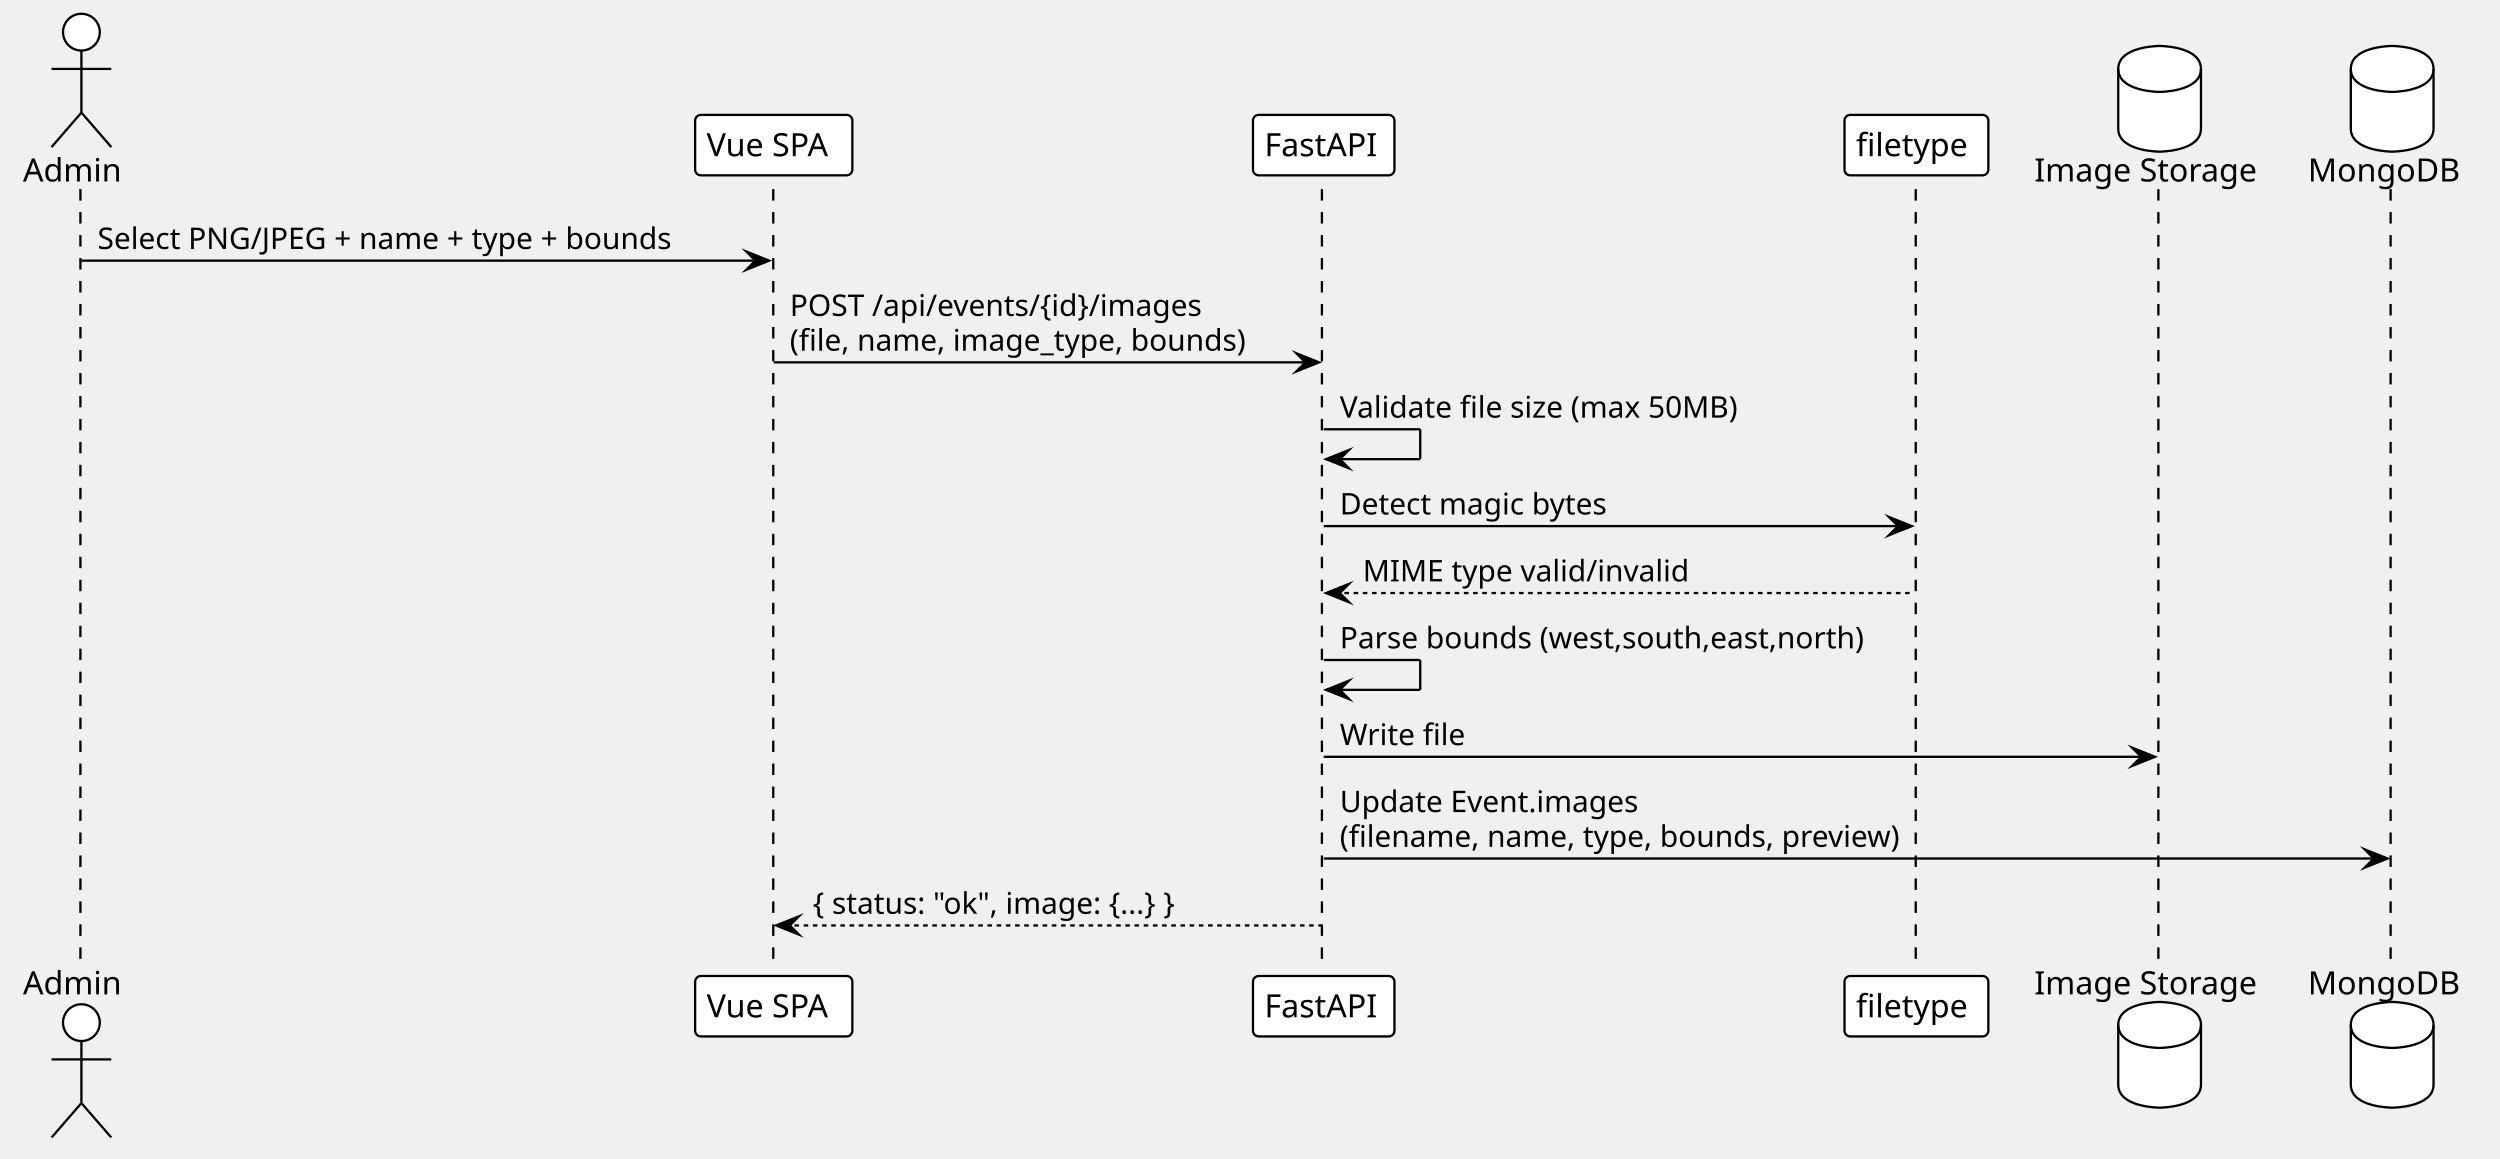
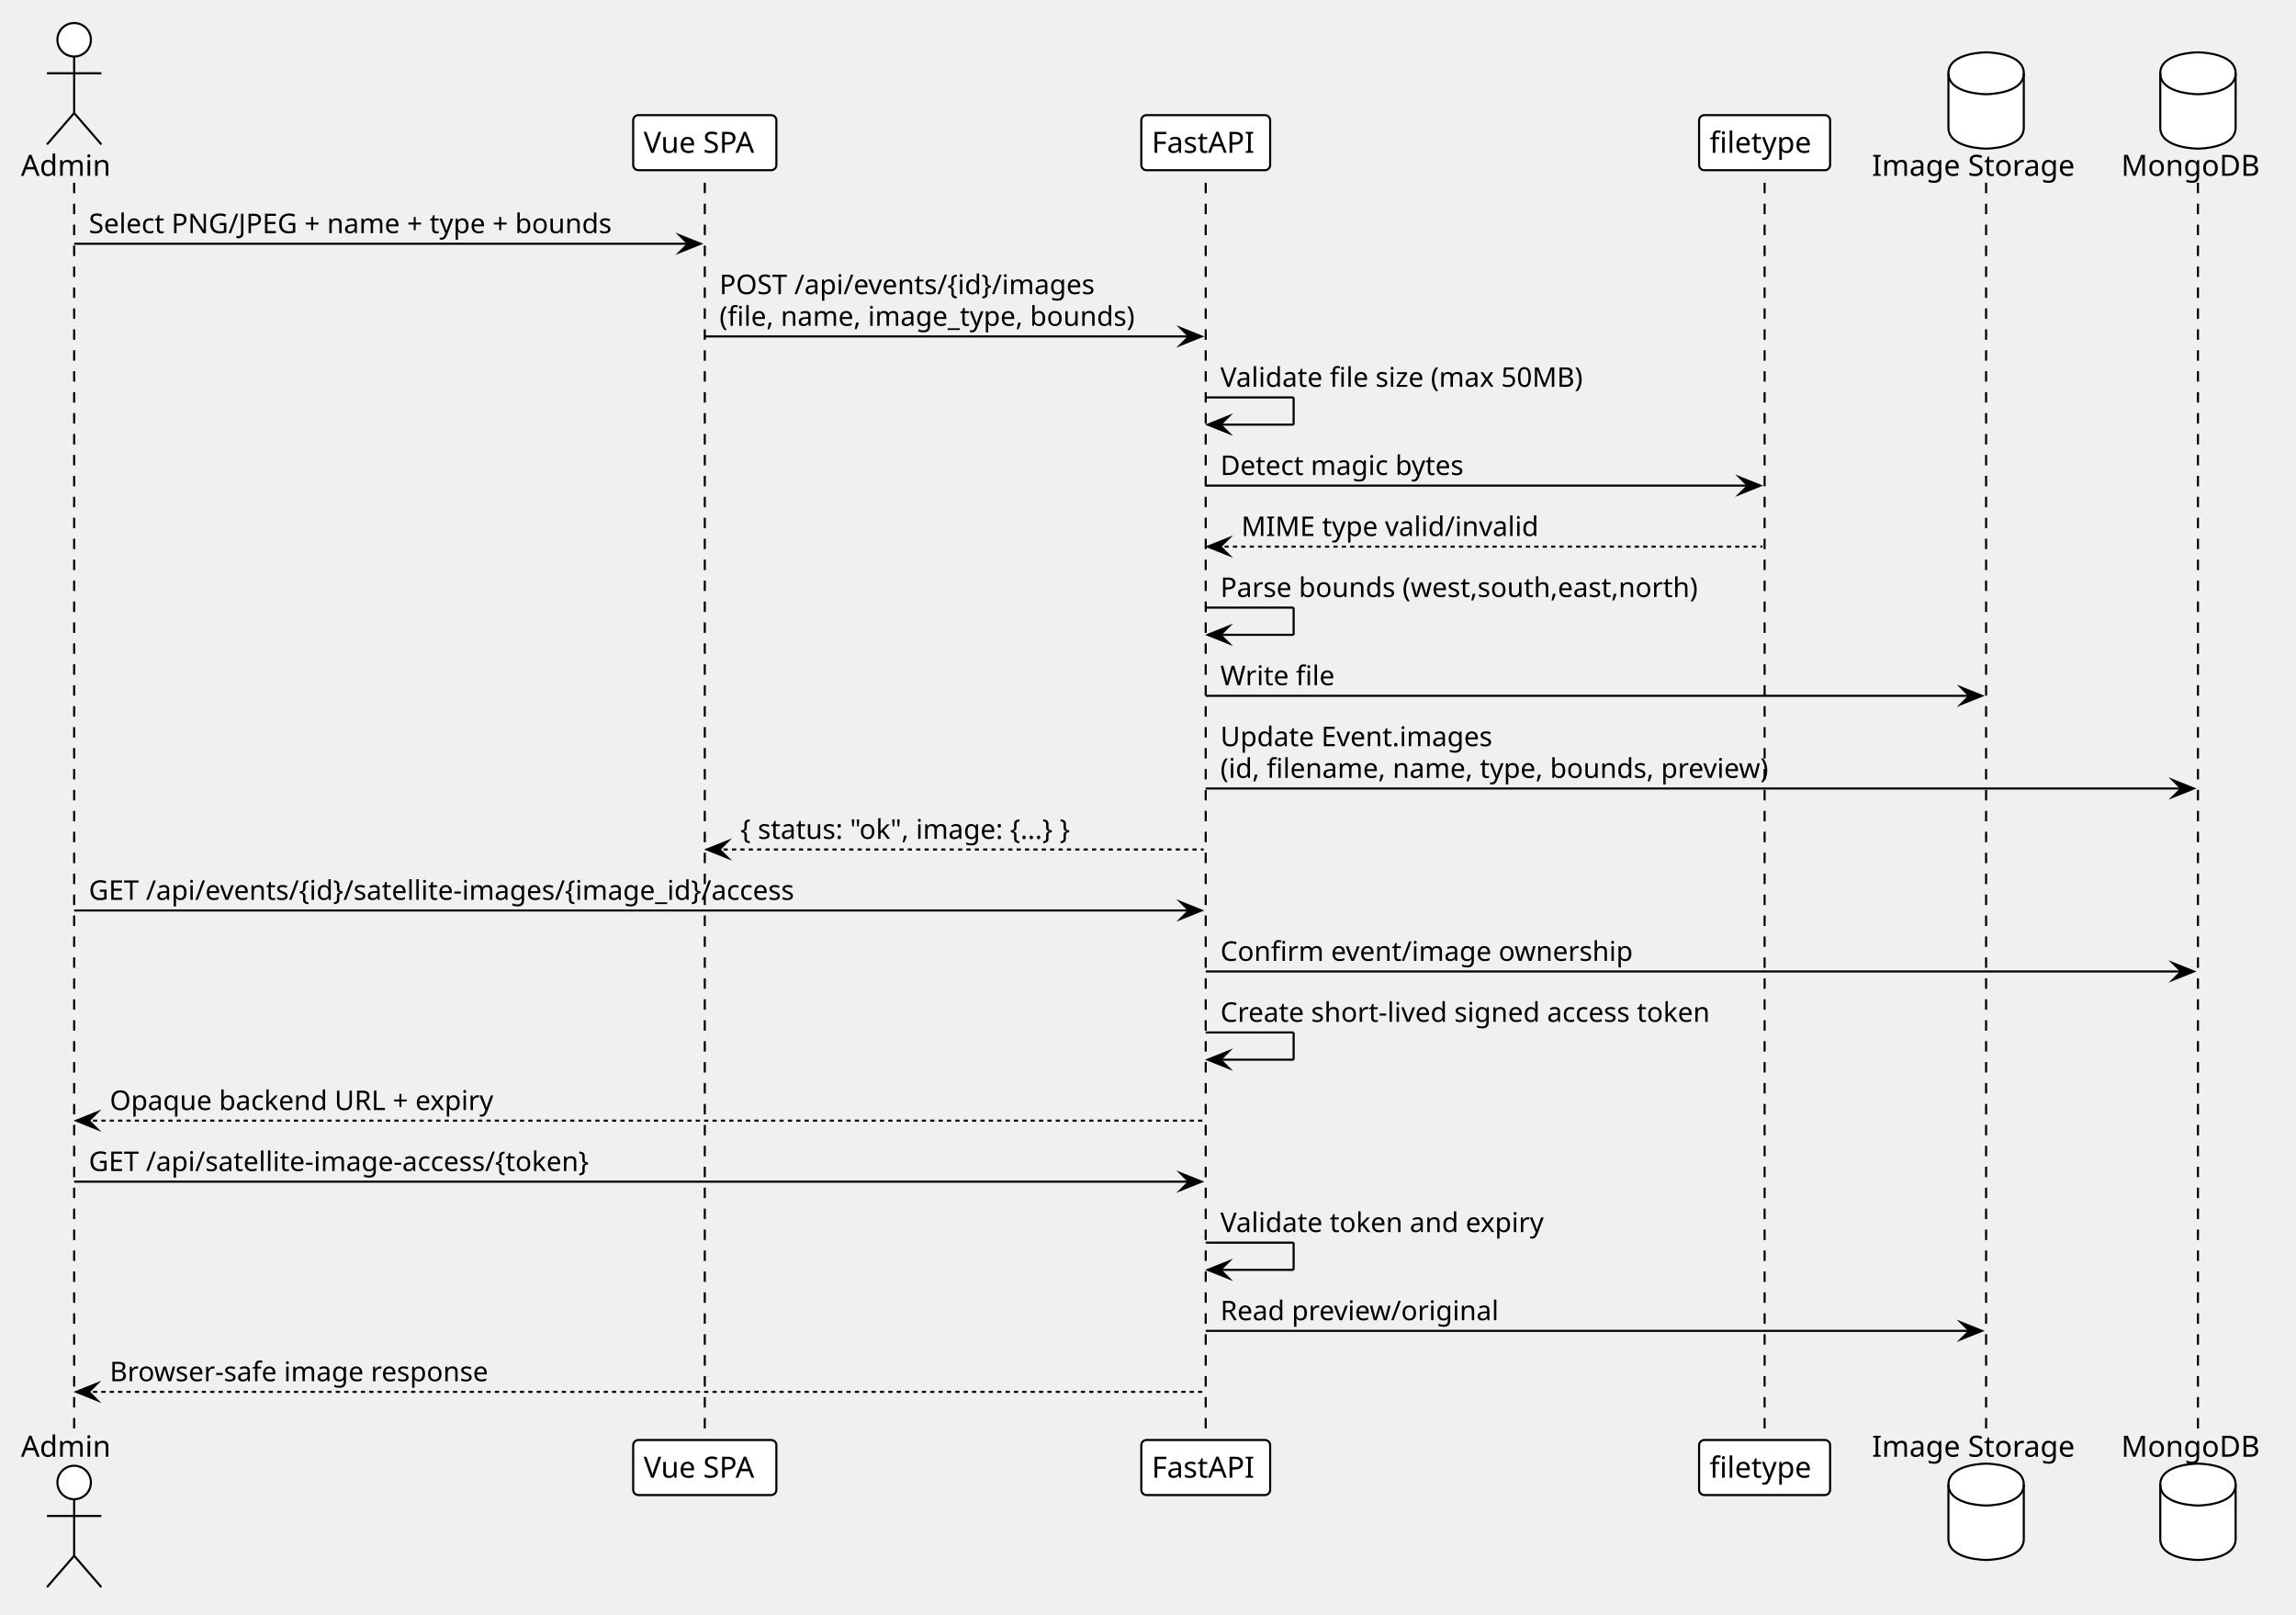
- <svg xmlns="http://www.w3.org/2000/svg" version="1.1" data-diagram-type="SEQUENCE" style="width:1088px;height:504px;background:#FFFFFF;" width="1088px" height="504px" viewBox="0 0 1088 504" zoomAndPan="magnify" preserveAspectRatio="none" contentStyleType="text/css">
+ <svg xmlns="http://www.w3.org/2000/svg" version="1.1" data-diagram-type="SEQUENCE" style="width:1097px;height:771px;background:#FFFFFF;" width="1097px" height="771px" viewBox="0 0 1097 771" zoomAndPan="magnify" preserveAspectRatio="none" contentStyleType="text/css">
  <defs />
  <g font-family="sans-serif" lengthAdjust="spacing">
-     <g class="participant-lifeline" data-qualified-name="Admin" data-entity-uid="part1" id="part1-lifeline" data-source-line="3">
-       <g>
-         <rect x="31.432" y="82.297" width="8" height="338.461" fill="#000" fill-opacity="0" />
-         <line x1="35" y1="82.297" x2="35" y2="420.758" style="stroke:#000;stroke-width:1;stroke-dasharray:5,5;" />
-       </g>
+     <g>
+       <rect x="31.932" y="87.297" width="8" height="595.523" fill="#000" fill-opacity="0" />
+       <line x1="35.432" y1="87.297" x2="35.432" y2="682.82" style="stroke:#000;stroke-width:1;stroke-dasharray:5,5;" />
    </g>
-     <g class="participant-lifeline" data-qualified-name="Frontend" data-entity-uid="part2" id="part2-lifeline" data-source-line="4">
-       <g>
-         <rect x="332.736" y="82.297" width="8" height="338.461" fill="#000" fill-opacity="0" />
-         <line x1="336.526" y1="82.297" x2="336.526" y2="420.758" style="stroke:#000;stroke-width:1;stroke-dasharray:5,5;" />
-       </g>
+     <g>
+       <rect x="333.236" y="87.297" width="8" height="595.523" fill="#000" fill-opacity="0" />
+       <line x1="336.736" y1="87.297" x2="336.736" y2="682.82" style="stroke:#000;stroke-width:1;stroke-dasharray:5,5;" />
    </g>
-     <g class="participant-lifeline" data-qualified-name="API" data-entity-uid="part3" id="part3-lifeline" data-source-line="5">
-       <g>
-         <rect x="572.08" y="82.297" width="8" height="338.461" fill="#000" fill-opacity="0" />
-         <line x1="575.298" y1="82.297" x2="575.298" y2="420.758" style="stroke:#000;stroke-width:1;stroke-dasharray:5,5;" />
-       </g>
+     <g>
+       <rect x="572.58" y="87.297" width="8" height="595.523" fill="#000" fill-opacity="0" />
+       <line x1="576.08" y1="87.297" x2="576.08" y2="682.82" style="stroke:#000;stroke-width:1;stroke-dasharray:5,5;" />
    </g>
-     <g class="participant-lifeline" data-qualified-name="FT" data-entity-uid="part4" id="part4-lifeline" data-source-line="6">
-       <g>
-         <rect x="830.027" y="82.297" width="8" height="338.461" fill="#000" fill-opacity="0" />
-         <line x1="833.729" y1="82.297" x2="833.729" y2="420.758" style="stroke:#000;stroke-width:1;stroke-dasharray:5,5;" />
-       </g>
+     <g>
+       <rect x="839.604" y="87.297" width="8" height="595.523" fill="#000" fill-opacity="0" />
+       <line x1="843.104" y1="87.297" x2="843.104" y2="682.82" style="stroke:#000;stroke-width:1;stroke-dasharray:5,5;" />
    </g>
-     <g class="participant-lifeline" data-qualified-name="Storage" data-entity-uid="part5" id="part5-lifeline" data-source-line="7">
-       <g>
-         <rect x="935.861" y="82.297" width="8" height="338.461" fill="#000" fill-opacity="0" />
-         <line x1="939.325" y1="82.297" x2="939.325" y2="420.758" style="stroke:#000;stroke-width:1;stroke-dasharray:5,5;" />
-       </g>
+     <g>
+       <rect x="945.438" y="87.297" width="8" height="595.523" fill="#000" fill-opacity="0" />
+       <line x1="948.938" y1="87.297" x2="948.938" y2="682.82" style="stroke:#000;stroke-width:1;stroke-dasharray:5,5;" />
    </g>
-     <g class="participant-lifeline" data-qualified-name="DB" data-entity-uid="part6" id="part6-lifeline" data-source-line="8">
-       <g>
-         <rect x="1037.074" y="82.297" width="8" height="338.461" fill="#000" fill-opacity="0" />
-         <line x1="1040.397" y1="82.297" x2="1040.397" y2="420.758" style="stroke:#000;stroke-width:1;stroke-dasharray:5,5;" />
-       </g>
+     <g>
+       <rect x="1046.651" y="87.297" width="8" height="595.523" fill="#000" fill-opacity="0" />
+       <line x1="1050.151" y1="87.297" x2="1050.151" y2="682.82" style="stroke:#000;stroke-width:1;stroke-dasharray:5,5;" />
    </g>
-     <g class="participant participant-head" data-qualified-name="Admin" data-entity-uid="part1" id="part1-head" data-source-line="3">
-       <text x="10" y="78.995" fill="#000" font-size="14" textLength="44.864" font-family="Verdana">Admin</text>
-       <ellipse cx="35.432" cy="14" rx="8" ry="8" fill="#FFF" style="stroke:#000;stroke-width:1;" />
-       <path d="M35.432,22 L35.432,49 M22.432,30 L48.432,30 M35.432,49 L22.432,64 M35.432,49 L48.432,64" style="stroke:#000;stroke-width:1;" fill="none" />
-     </g>
-     <g class="participant participant-tail" data-qualified-name="Admin" data-entity-uid="part1" id="part1-tail" data-source-line="3">
-       <text x="10" y="432.753" fill="#000" font-size="14" textLength="44.864" font-family="Verdana">Admin</text>
-       <ellipse cx="35.432" cy="445.055" rx="8" ry="8" fill="#FFF" style="stroke:#000;stroke-width:1;" />
-       <path d="M35.432,453.055 L35.432,480.055 M22.432,461.055 L48.432,461.055 M35.432,480.055 L22.432,495.055 M35.432,480.055 L48.432,495.055" style="stroke:#000;stroke-width:1;" fill="none" />
-     </g>
-     <g class="participant participant-head" data-qualified-name="Frontend" data-entity-uid="part2" id="part2-head" data-source-line="4">
-       <rect x="302.526" y="50" width="68.42" height="26.297" fill="#FFF" style="stroke:#000;stroke-width:1;" rx="2.5" ry="2.5" />
-       <text x="307.526" y="67.995" fill="#000" font-size="14" textLength="58.42" font-family="Verdana">Vue SPA</text>
-     </g>
-     <g class="participant participant-tail" data-qualified-name="Frontend" data-entity-uid="part2" id="part2-tail" data-source-line="4">
-       <rect x="302.526" y="424.758" width="68.42" height="26.297" fill="#FFF" style="stroke:#000;stroke-width:1;" rx="2.5" ry="2.5" />
-       <text x="307.526" y="442.753" fill="#000" font-size="14" textLength="58.42" font-family="Verdana">Vue SPA</text>
-     </g>
-     <g class="participant participant-head" data-qualified-name="API" data-entity-uid="part3" id="part3-head" data-source-line="5">
-       <rect x="545.298" y="50" width="61.563" height="26.297" fill="#FFF" style="stroke:#000;stroke-width:1;" rx="2.5" ry="2.5" />
-       <text x="550.298" y="67.995" fill="#000" font-size="14" textLength="51.563" font-family="Verdana">FastAPI</text>
-     </g>
-     <g class="participant participant-tail" data-qualified-name="API" data-entity-uid="part3" id="part3-tail" data-source-line="5">
-       <rect x="545.298" y="424.758" width="61.563" height="26.297" fill="#FFF" style="stroke:#000;stroke-width:1;" rx="2.5" ry="2.5" />
-       <text x="550.298" y="442.753" fill="#000" font-size="14" textLength="51.563" font-family="Verdana">FastAPI</text>
-     </g>
-     <g class="participant participant-head" data-qualified-name="FT" data-entity-uid="part4" id="part4-head" data-source-line="6">
-       <rect x="802.729" y="50" width="62.596" height="26.297" fill="#FFF" style="stroke:#000;stroke-width:1;" rx="2.5" ry="2.5" />
-       <text x="807.729" y="67.995" fill="#000" font-size="14" textLength="52.596" font-family="Verdana">filetype</text>
-     </g>
-     <g class="participant participant-tail" data-qualified-name="FT" data-entity-uid="part4" id="part4-tail" data-source-line="6">
-       <rect x="802.729" y="424.758" width="62.596" height="26.297" fill="#FFF" style="stroke:#000;stroke-width:1;" rx="2.5" ry="2.5" />
-       <text x="807.729" y="442.753" fill="#000" font-size="14" textLength="52.596" font-family="Verdana">filetype</text>
-     </g>
-     <g class="participant participant-head" data-qualified-name="Storage" data-entity-uid="part5" id="part5-head" data-source-line="7">
-       <text x="885.325" y="78.995" fill="#000" font-size="14" textLength="103.072" font-family="Verdana">Image Storage</text>
-       <path d="M921.861,30 C921.861,20 939.861,20 939.861,20 C939.861,20 957.861,20 957.861,30 L957.861,56 C957.861,66 939.861,66 939.861,66 C939.861,66 921.861,66 921.861,56 L921.861,30" style="stroke:#000;stroke-width:1;" fill="#FFF" />
-       <path d="M921.861,30 C921.861,40 939.861,40 939.861,40 C939.861,40 957.861,40 957.861,30" style="stroke:#000;stroke-width:1;" fill="none" />
-     </g>
-     <g class="participant participant-tail" data-qualified-name="Storage" data-entity-uid="part5" id="part5-tail" data-source-line="7">
-       <text x="885.325" y="432.753" fill="#000" font-size="14" textLength="103.072" font-family="Verdana">Image Storage</text>
-       <path d="M921.861,446.055 C921.861,436.055 939.861,436.055 939.861,436.055 C939.861,436.055 957.861,436.055 957.861,446.055 L957.861,472.055 C957.861,482.055 939.861,482.055 939.861,482.055 C939.861,482.055 921.861,482.055 921.861,472.055 L921.861,446.055" style="stroke:#000;stroke-width:1;" fill="#FFF" />
-       <path d="M921.861,446.055 C921.861,456.055 939.861,456.055 939.861,456.055 C939.861,456.055 957.861,456.055 957.861,446.055" style="stroke:#000;stroke-width:1;" fill="none" />
-     </g>
-     <g class="participant participant-head" data-qualified-name="DB" data-entity-uid="part6" id="part6-head" data-source-line="8">
-       <text x="1004.397" y="78.995" fill="#000" font-size="14" textLength="67.354" font-family="Verdana">MongoDB</text>
-       <path d="M1023.074,30 C1023.074,20 1041.074,20 1041.074,20 C1041.074,20 1059.074,20 1059.074,30 L1059.074,56 C1059.074,66 1041.074,66 1041.074,66 C1041.074,66 1023.074,66 1023.074,56 L1023.074,30" style="stroke:#000;stroke-width:1;" fill="#FFF" />
-       <path d="M1023.074,30 C1023.074,40 1041.074,40 1041.074,40 C1041.074,40 1059.074,40 1059.074,30" style="stroke:#000;stroke-width:1;" fill="none" />
-     </g>
-     <g class="participant participant-tail" data-qualified-name="DB" data-entity-uid="part6" id="part6-tail" data-source-line="8">
-       <text x="1004.397" y="432.753" fill="#000" font-size="14" textLength="67.354" font-family="Verdana">MongoDB</text>
-       <path d="M1023.074,446.055 C1023.074,436.055 1041.074,436.055 1041.074,436.055 C1041.074,436.055 1059.074,436.055 1059.074,446.055 L1059.074,472.055 C1059.074,482.055 1041.074,482.055 1041.074,482.055 C1041.074,482.055 1023.074,482.055 1023.074,472.055 L1023.074,446.055" style="stroke:#000;stroke-width:1;" fill="#FFF" />
-       <path d="M1023.074,446.055 C1023.074,456.055 1041.074,456.055 1041.074,456.055 C1041.074,456.055 1059.074,456.055 1059.074,446.055" style="stroke:#000;stroke-width:1;" fill="none" />
-     </g>
-     <g class="message" data-entity-1="part1" data-entity-2="part2" id="msg1" data-source-line="10">
-       <polygon points="324.736,109.43,334.736,113.43,324.736,117.43,328.736,113.43" fill="#000" style="stroke:#000;stroke-width:1;stroke-linejoin:miter;stroke-miterlimit:10;" />
-       <line x1="35.432" y1="113.43" x2="330.736" y2="113.43" style="stroke:#000;stroke-width:1;" />
-       <text x="42.432" y="108.364" fill="#000" font-size="13" textLength="277.304" font-family="Verdana">Select PNG/JPEG + name + type + bounds</text>
-     </g>
-     <g class="message" data-entity-1="part2" data-entity-2="part3" id="msg2" data-source-line="11">
-       <polygon points="564.08,153.695,574.08,157.695,564.08,161.695,568.08,157.695" fill="#000" style="stroke:#000;stroke-width:1;stroke-linejoin:miter;stroke-miterlimit:10;" />
-       <line x1="336.736" y1="157.695" x2="570.08" y2="157.695" style="stroke:#000;stroke-width:1;" />
-       <text x="343.736" y="137.497" fill="#000" font-size="13" textLength="195.216" font-family="Verdana">POST /api/events/{id}/images</text>
-       <text x="343.736" y="152.629" fill="#000" font-size="13" textLength="215.344" font-family="Verdana">(file, name, image_type, bounds)</text>
-     </g>
-     <g class="message" data-entity-1="part3" data-entity-2="part3" id="msg3" data-source-line="13">
-       <line x1="576.08" y1="186.828" x2="618.08" y2="186.828" style="stroke:#000;stroke-width:1;" />
-       <line x1="618.08" y1="186.828" x2="618.08" y2="199.828" style="stroke:#000;stroke-width:1;" />
-       <line x1="577.08" y1="199.828" x2="618.08" y2="199.828" style="stroke:#000;stroke-width:1;" />
-       <polygon points="587.08,195.828,577.08,199.828,587.08,203.828,583.08,199.828" fill="#000" style="stroke:#000;stroke-width:1;stroke-linejoin:miter;stroke-miterlimit:10;" />
-       <text x="583.08" y="181.762" fill="#000" font-size="13" textLength="190.074" font-family="Verdana">Validate file size (max 50MB)</text>
-     </g>
-     <g class="message" data-entity-1="part3" data-entity-2="part4" id="msg4" data-source-line="14">
-       <polygon points="822.027,224.961,832.027,228.961,822.027,232.961,826.027,228.961" fill="#000" style="stroke:#000;stroke-width:1;stroke-linejoin:miter;stroke-miterlimit:10;" />
-       <line x1="576.08" y1="228.961" x2="828.027" y2="228.961" style="stroke:#000;stroke-width:1;" />
-       <text x="583.08" y="223.895" fill="#000" font-size="13" textLength="127.067" font-family="Verdana">Detect magic bytes</text>
-     </g>
-     <g class="message" data-entity-1="part4" data-entity-2="part3" id="msg5" data-source-line="15">
-       <polygon points="587.08,254.094,577.08,258.094,587.08,262.094,583.08,258.094" fill="#000" style="stroke:#000;stroke-width:1;stroke-linejoin:miter;stroke-miterlimit:10;" />
-       <line x1="581.08" y1="258.094" x2="833.027" y2="258.094" style="stroke:#000;stroke-width:1;stroke-dasharray:2,2;" />
-       <text x="593.08" y="253.028" fill="#000" font-size="13" textLength="150.287" font-family="Verdana">MIME type valid/invalid</text>
-     </g>
-     <g class="message" data-entity-1="part3" data-entity-2="part3" id="msg6" data-source-line="17">
-       <line x1="576.08" y1="287.227" x2="618.08" y2="287.227" style="stroke:#000;stroke-width:1;" />
-       <line x1="618.08" y1="287.227" x2="618.08" y2="300.227" style="stroke:#000;stroke-width:1;" />
-       <line x1="577.08" y1="300.227" x2="618.08" y2="300.227" style="stroke:#000;stroke-width:1;" />
-       <polygon points="587.08,296.227,577.08,300.227,587.08,304.227,583.08,300.227" fill="#000" style="stroke:#000;stroke-width:1;stroke-linejoin:miter;stroke-miterlimit:10;" />
-       <text x="583.08" y="282.161" fill="#000" font-size="13" textLength="243.947" font-family="Verdana">Parse bounds (west,south,east,north)</text>
-     </g>
-     <g class="message" data-entity-1="part3" data-entity-2="part5" id="msg7" data-source-line="19">
-       <polygon points="927.861,325.359,937.861,329.359,927.861,333.359,931.861,329.359" fill="#000" style="stroke:#000;stroke-width:1;stroke-linejoin:miter;stroke-miterlimit:10;" />
-       <line x1="576.08" y1="329.359" x2="933.861" y2="329.359" style="stroke:#000;stroke-width:1;" />
-       <text x="583.08" y="324.293" fill="#000" font-size="13" textLength="58.836" font-family="Verdana">Write file</text>
-     </g>
-     <g class="message" data-entity-1="part3" data-entity-2="part6" id="msg8" data-source-line="21">
-       <polygon points="1029.074,369.625,1039.074,373.625,1029.074,377.625,1033.074,373.625" fill="#000" style="stroke:#000;stroke-width:1;stroke-linejoin:miter;stroke-miterlimit:10;" />
-       <line x1="576.08" y1="373.625" x2="1035.074" y2="373.625" style="stroke:#000;stroke-width:1;" />
-       <text x="583.08" y="353.426" fill="#000" font-size="13" textLength="139.852" font-family="Verdana">Update Event.images</text>
-       <text x="583.08" y="368.559" fill="#000" font-size="13" textLength="265.015" font-family="Verdana">(filename, name, type, bounds, preview)</text>
-     </g>
-     <g class="message" data-entity-1="part3" data-entity-2="part2" id="msg9" data-source-line="22">
-       <polygon points="347.736,398.758,337.736,402.758,347.736,406.758,343.736,402.758" fill="#000" style="stroke:#000;stroke-width:1;stroke-linejoin:miter;stroke-miterlimit:10;" />
-       <line x1="341.736" y1="402.758" x2="575.08" y2="402.758" style="stroke:#000;stroke-width:1;stroke-dasharray:2,2;" />
-       <text x="353.736" y="397.692" fill="#000" font-size="13" textLength="186.913" font-family="Verdana">{ status: "ok", image: {...} }</text>
-     </g>
+     <text x="10" y="83.995" fill="#000" font-size="14" textLength="44.864" font-family="Verdana">Admin</text>
+     <ellipse cx="35.432" cy="19" rx="8" ry="8" fill="#FFF" style="stroke:#000;stroke-width:1;" />
+     <path d="M35.432,27 L35.432,54 M22.432,35 L48.432,35 M35.432,54 L22.432,69 M35.432,54 L48.432,69" style="stroke:#000;stroke-width:1;" fill="none" />
+     <rect x="302.526" y="55" width="68.42" height="26.297" fill="#FFF" style="stroke:#000;stroke-width:1;" rx="2.5" ry="2.5" />
+     <text x="307.526" y="72.995" fill="#000" font-size="14" textLength="58.42" font-family="Verdana">Vue SPA</text>
+     <rect x="545.298" y="55" width="61.563" height="26.297" fill="#FFF" style="stroke:#000;stroke-width:1;" rx="2.5" ry="2.5" />
+     <text x="550.298" y="72.995" fill="#000" font-size="14" textLength="51.563" font-family="Verdana">FastAPI</text>
+     <rect x="811.806" y="55" width="62.596" height="26.297" fill="#FFF" style="stroke:#000;stroke-width:1;" rx="2.5" ry="2.5" />
+     <text x="816.806" y="72.995" fill="#000" font-size="14" textLength="52.596" font-family="Verdana">filetype</text>
+     <text x="894.402" y="83.995" fill="#000" font-size="14" textLength="103.072" font-family="Verdana">Image Storage</text>
+     <path d="M930.938,35 C930.938,25 948.938,25 948.938,25 C948.938,25 966.938,25 966.938,35 L966.938,61 C966.938,71 948.938,71 948.938,71 C948.938,71 930.938,71 930.938,61 L930.938,35" style="stroke:#000;stroke-width:1;" fill="#FFF" />
+     <path d="M930.938,35 C930.938,45 948.938,45 948.938,45 C948.938,45 966.938,45 966.938,35" style="stroke:#000;stroke-width:1;" fill="none" />
+     <text x="1013.474" y="83.995" fill="#000" font-size="14" textLength="67.354" font-family="Verdana">MongoDB</text>
+     <path d="M1032.151,35 C1032.151,25 1050.151,25 1050.151,25 C1050.151,25 1068.151,25 1068.151,35 L1068.151,61 C1068.151,71 1050.151,71 1050.151,71 C1050.151,71 1032.151,71 1032.151,61 L1032.151,35" style="stroke:#000;stroke-width:1;" fill="#FFF" />
+     <path d="M1032.151,35 C1032.151,45 1050.151,45 1050.151,45 C1050.151,45 1068.151,45 1068.151,35" style="stroke:#000;stroke-width:1;" fill="none" />
+     <text x="10" y="695.815" fill="#000" font-size="14" textLength="44.864" font-family="Verdana">Admin</text>
+     <ellipse cx="35.432" cy="708.117" rx="8" ry="8" fill="#FFF" style="stroke:#000;stroke-width:1;" />
+     <path d="M35.432,716.117 L35.432,743.117 M22.432,724.117 L48.432,724.117 M35.432,743.117 L22.432,758.117 M35.432,743.117 L48.432,758.117" style="stroke:#000;stroke-width:1;" fill="none" />
+     <rect x="302.526" y="687.82" width="68.42" height="26.297" fill="#FFF" style="stroke:#000;stroke-width:1;" rx="2.5" ry="2.5" />
+     <text x="307.526" y="705.815" fill="#000" font-size="14" textLength="58.42" font-family="Verdana">Vue SPA</text>
+     <rect x="545.298" y="687.82" width="61.563" height="26.297" fill="#FFF" style="stroke:#000;stroke-width:1;" rx="2.5" ry="2.5" />
+     <text x="550.298" y="705.815" fill="#000" font-size="14" textLength="51.563" font-family="Verdana">FastAPI</text>
+     <rect x="811.806" y="687.82" width="62.596" height="26.297" fill="#FFF" style="stroke:#000;stroke-width:1;" rx="2.5" ry="2.5" />
+     <text x="816.806" y="705.815" fill="#000" font-size="14" textLength="52.596" font-family="Verdana">filetype</text>
+     <text x="894.402" y="695.815" fill="#000" font-size="14" textLength="103.072" font-family="Verdana">Image Storage</text>
+     <path d="M930.938,709.117 C930.938,699.117 948.938,699.117 948.938,699.117 C948.938,699.117 966.938,699.117 966.938,709.117 L966.938,735.117 C966.938,745.117 948.938,745.117 948.938,745.117 C948.938,745.117 930.938,745.117 930.938,735.117 L930.938,709.117" style="stroke:#000;stroke-width:1;" fill="#FFF" />
+     <path d="M930.938,709.117 C930.938,719.117 948.938,719.117 948.938,719.117 C948.938,719.117 966.938,719.117 966.938,709.117" style="stroke:#000;stroke-width:1;" fill="none" />
+     <text x="1013.474" y="695.815" fill="#000" font-size="14" textLength="67.354" font-family="Verdana">MongoDB</text>
+     <path d="M1032.151,709.117 C1032.151,699.117 1050.151,699.117 1050.151,699.117 C1050.151,699.117 1068.151,699.117 1068.151,709.117 L1068.151,735.117 C1068.151,745.117 1050.151,745.117 1050.151,745.117 C1050.151,745.117 1032.151,745.117 1032.151,735.117 L1032.151,709.117" style="stroke:#000;stroke-width:1;" fill="#FFF" />
+     <path d="M1032.151,709.117 C1032.151,719.117 1050.151,719.117 1050.151,719.117 C1050.151,719.117 1068.151,719.117 1068.151,709.117" style="stroke:#000;stroke-width:1;" fill="none" />
+     <polygon points="324.736,112.43,334.736,116.43,324.736,120.43,328.736,116.43" fill="#000" style="stroke:#000;stroke-width:1;stroke-linejoin:miter;stroke-miterlimit:10;" />
+     <line x1="35.432" y1="116.43" x2="330.736" y2="116.43" style="stroke:#000;stroke-width:1;" />
+     <text x="42.432" y="111.364" fill="#000" font-size="13" textLength="277.304" font-family="Verdana">Select PNG/JPEG + name + type + bounds</text>
+     <polygon points="564.08,156.695,574.08,160.695,564.08,164.695,568.08,160.695" fill="#000" style="stroke:#000;stroke-width:1;stroke-linejoin:miter;stroke-miterlimit:10;" />
+     <line x1="336.736" y1="160.695" x2="570.08" y2="160.695" style="stroke:#000;stroke-width:1;" />
+     <text x="343.736" y="140.497" fill="#000" font-size="13" textLength="195.216" font-family="Verdana">POST /api/events/{id}/images</text>
+     <text x="343.736" y="155.629" fill="#000" font-size="13" textLength="215.344" font-family="Verdana">(file, name, image_type, bounds)</text>
+     <line x1="576.08" y1="189.828" x2="618.08" y2="189.828" style="stroke:#000;stroke-width:1;" />
+     <line x1="618.08" y1="189.828" x2="618.08" y2="202.828" style="stroke:#000;stroke-width:1;" />
+     <line x1="577.08" y1="202.828" x2="618.08" y2="202.828" style="stroke:#000;stroke-width:1;" />
+     <polygon points="587.08,198.828,577.08,202.828,587.08,206.828,583.08,202.828" fill="#000" style="stroke:#000;stroke-width:1;stroke-linejoin:miter;stroke-miterlimit:10;" />
+     <text x="583.08" y="184.762" fill="#000" font-size="13" textLength="190.074" font-family="Verdana">Validate file size (max 50MB)</text>
+     <polygon points="831.104,227.961,841.104,231.961,831.104,235.961,835.104,231.961" fill="#000" style="stroke:#000;stroke-width:1;stroke-linejoin:miter;stroke-miterlimit:10;" />
+     <line x1="576.08" y1="231.961" x2="837.104" y2="231.961" style="stroke:#000;stroke-width:1;" />
+     <text x="583.08" y="226.895" fill="#000" font-size="13" textLength="127.067" font-family="Verdana">Detect magic bytes</text>
+     <polygon points="587.08,257.094,577.08,261.094,587.08,265.094,583.08,261.094" fill="#000" style="stroke:#000;stroke-width:1;stroke-linejoin:miter;stroke-miterlimit:10;" />
+     <line x1="581.08" y1="261.094" x2="842.104" y2="261.094" style="stroke:#000;stroke-width:1;stroke-dasharray:2,2;" />
+     <text x="593.08" y="256.028" fill="#000" font-size="13" textLength="150.287" font-family="Verdana">MIME type valid/invalid</text>
+     <line x1="576.08" y1="290.227" x2="618.08" y2="290.227" style="stroke:#000;stroke-width:1;" />
+     <line x1="618.08" y1="290.227" x2="618.08" y2="303.227" style="stroke:#000;stroke-width:1;" />
+     <line x1="577.08" y1="303.227" x2="618.08" y2="303.227" style="stroke:#000;stroke-width:1;" />
+     <polygon points="587.08,299.227,577.08,303.227,587.08,307.227,583.08,303.227" fill="#000" style="stroke:#000;stroke-width:1;stroke-linejoin:miter;stroke-miterlimit:10;" />
+     <text x="583.08" y="285.161" fill="#000" font-size="13" textLength="243.947" font-family="Verdana">Parse bounds (west,south,east,north)</text>
+     <polygon points="936.938,328.359,946.938,332.359,936.938,336.359,940.938,332.359" fill="#000" style="stroke:#000;stroke-width:1;stroke-linejoin:miter;stroke-miterlimit:10;" />
+     <line x1="576.08" y1="332.359" x2="942.938" y2="332.359" style="stroke:#000;stroke-width:1;" />
+     <text x="583.08" y="327.293" fill="#000" font-size="13" textLength="58.836" font-family="Verdana">Write file</text>
+     <polygon points="1038.151,372.625,1048.151,376.625,1038.151,380.625,1042.151,376.625" fill="#000" style="stroke:#000;stroke-width:1;stroke-linejoin:miter;stroke-miterlimit:10;" />
+     <line x1="576.08" y1="376.625" x2="1044.151" y2="376.625" style="stroke:#000;stroke-width:1;" />
+     <text x="583.08" y="356.426" fill="#000" font-size="13" textLength="139.852" font-family="Verdana">Update Event.images</text>
+     <text x="583.08" y="371.559" fill="#000" font-size="13" textLength="285.143" font-family="Verdana">(id, filename, name, type, bounds, preview)</text>
+     <polygon points="347.736,401.758,337.736,405.758,347.736,409.758,343.736,405.758" fill="#000" style="stroke:#000;stroke-width:1;stroke-linejoin:miter;stroke-miterlimit:10;" />
+     <line x1="341.736" y1="405.758" x2="575.08" y2="405.758" style="stroke:#000;stroke-width:1;stroke-dasharray:2,2;" />
+     <text x="353.736" y="400.692" fill="#000" font-size="13" textLength="186.913" font-family="Verdana">{ status: "ok", image: {...} }</text>
+     <polygon points="564.08,430.891,574.08,434.891,564.08,438.891,568.08,434.891" fill="#000" style="stroke:#000;stroke-width:1;stroke-linejoin:miter;stroke-miterlimit:10;" />
+     <line x1="35.432" y1="434.891" x2="570.08" y2="434.891" style="stroke:#000;stroke-width:1;" />
+     <text x="42.432" y="429.825" fill="#000" font-size="13" textLength="371.598" font-family="Verdana">GET /api/events/{id}/satellite-images/{image_id}/access</text>
+     <polygon points="1038.151,460.023,1048.151,464.023,1038.151,468.023,1042.151,464.023" fill="#000" style="stroke:#000;stroke-width:1;stroke-linejoin:miter;stroke-miterlimit:10;" />
+     <line x1="576.08" y1="464.023" x2="1044.151" y2="464.023" style="stroke:#000;stroke-width:1;" />
+     <text x="583.08" y="458.958" fill="#000" font-size="13" textLength="208.673" font-family="Verdana">Confirm event/image ownership</text>
+     <line x1="576.08" y1="493.156" x2="618.08" y2="493.156" style="stroke:#000;stroke-width:1;" />
+     <line x1="618.08" y1="493.156" x2="618.08" y2="506.156" style="stroke:#000;stroke-width:1;" />
+     <line x1="577.08" y1="506.156" x2="618.08" y2="506.156" style="stroke:#000;stroke-width:1;" />
+     <polygon points="587.08,502.156,577.08,506.156,587.08,510.156,583.08,506.156" fill="#000" style="stroke:#000;stroke-width:1;stroke-linejoin:miter;stroke-miterlimit:10;" />
+     <text x="583.08" y="488.09" fill="#000" font-size="13" textLength="253.024" font-family="Verdana">Create short-lived signed access token</text>
+     <polygon points="46.432,531.289,36.432,535.289,46.432,539.289,42.432,535.289" fill="#000" style="stroke:#000;stroke-width:1;stroke-linejoin:miter;stroke-miterlimit:10;" />
+     <line x1="40.432" y1="535.289" x2="575.08" y2="535.289" style="stroke:#000;stroke-width:1;stroke-dasharray:2,2;" />
+     <text x="52.432" y="530.223" fill="#000" font-size="13" textLength="200.129" font-family="Verdana">Opaque backend URL + expiry</text>
+     <polygon points="564.08,560.422,574.08,564.422,564.08,568.422,568.08,564.422" fill="#000" style="stroke:#000;stroke-width:1;stroke-linejoin:miter;stroke-miterlimit:10;" />
+     <line x1="35.432" y1="564.422" x2="570.08" y2="564.422" style="stroke:#000;stroke-width:1;" />
+     <text x="42.432" y="559.356" fill="#000" font-size="13" textLength="262.133" font-family="Verdana">GET /api/satellite-image-access/{token}</text>
+     <line x1="576.08" y1="593.555" x2="618.08" y2="593.555" style="stroke:#000;stroke-width:1;" />
+     <line x1="618.08" y1="593.555" x2="618.08" y2="606.555" style="stroke:#000;stroke-width:1;" />
+     <line x1="577.08" y1="606.555" x2="618.08" y2="606.555" style="stroke:#000;stroke-width:1;" />
+     <polygon points="587.08,602.555,577.08,606.555,587.08,610.555,583.08,606.555" fill="#000" style="stroke:#000;stroke-width:1;stroke-linejoin:miter;stroke-miterlimit:10;" />
+     <text x="583.08" y="588.489" fill="#000" font-size="13" textLength="167.661" font-family="Verdana">Validate token and expiry</text>
+     <polygon points="936.938,631.688,946.938,635.688,936.938,639.688,940.938,635.688" fill="#000" style="stroke:#000;stroke-width:1;stroke-linejoin:miter;stroke-miterlimit:10;" />
+     <line x1="576.08" y1="635.688" x2="942.938" y2="635.688" style="stroke:#000;stroke-width:1;" />
+     <text x="583.08" y="630.622" fill="#000" font-size="13" textLength="141.883" font-family="Verdana">Read preview/original</text>
+     <polygon points="46.432,660.82,36.432,664.82,46.432,668.82,42.432,664.82" fill="#000" style="stroke:#000;stroke-width:1;stroke-linejoin:miter;stroke-miterlimit:10;" />
+     <line x1="40.432" y1="664.82" x2="575.08" y2="664.82" style="stroke:#000;stroke-width:1;stroke-dasharray:2,2;" />
+     <text x="52.432" y="659.754" fill="#000" font-size="13" textLength="193.058" font-family="Verdana">Browser-safe image response</text>
  </g>
</svg>
